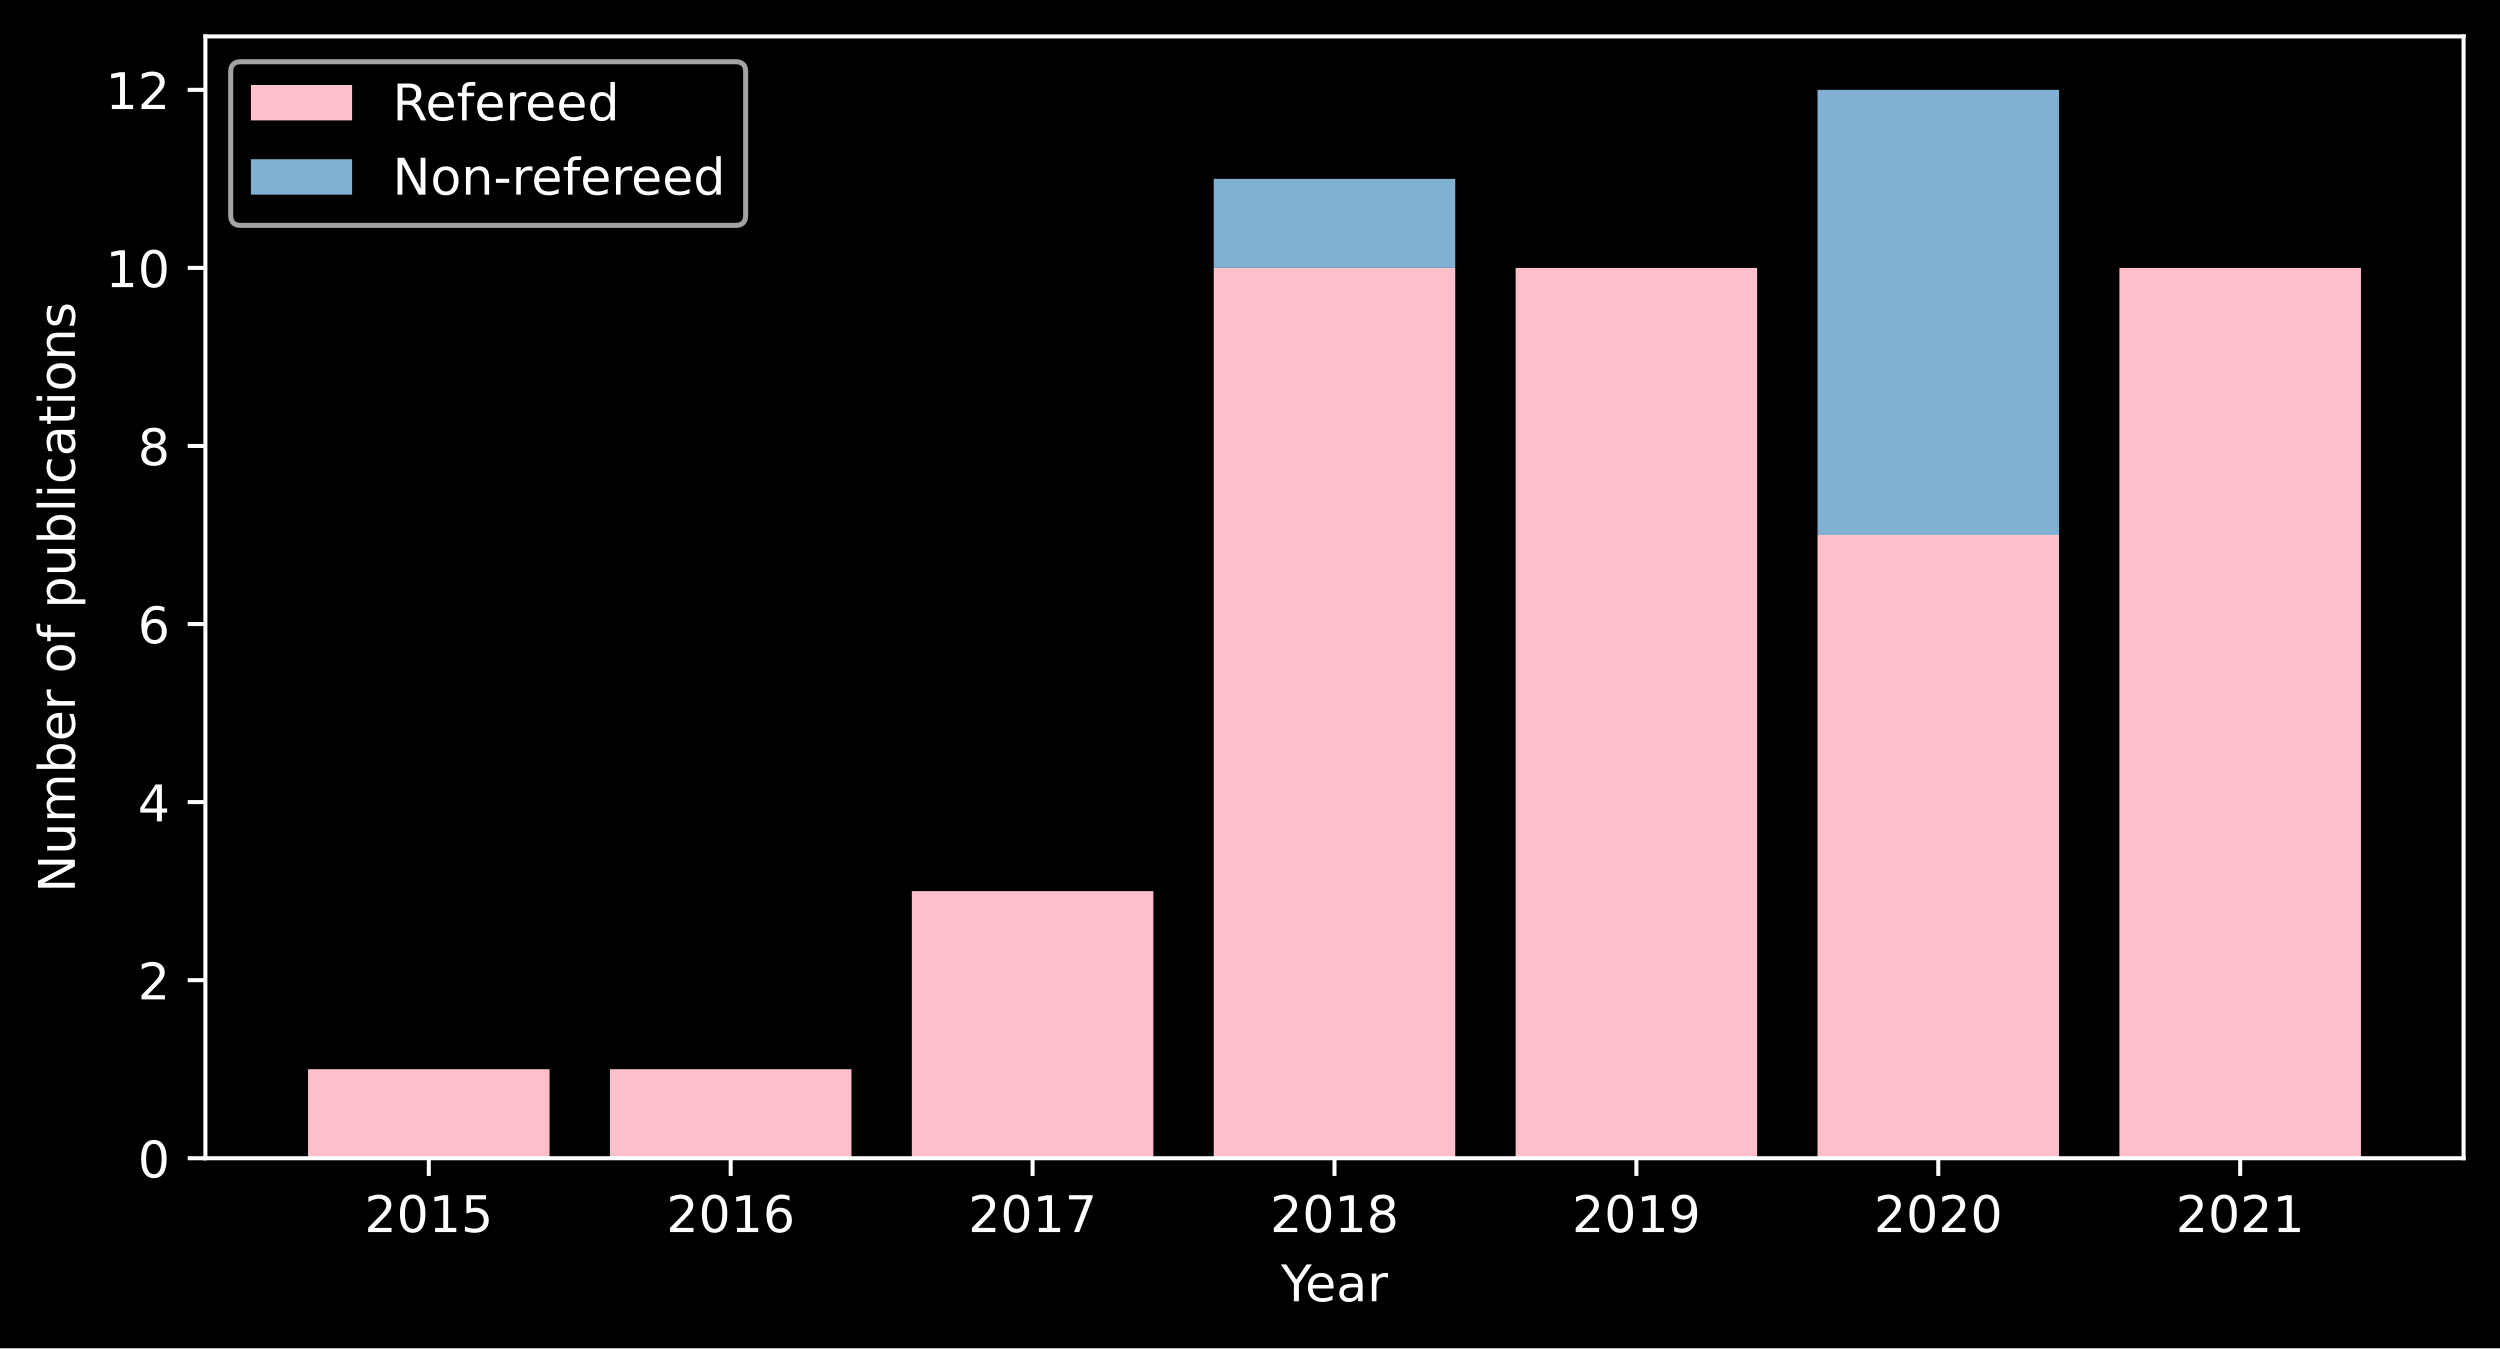
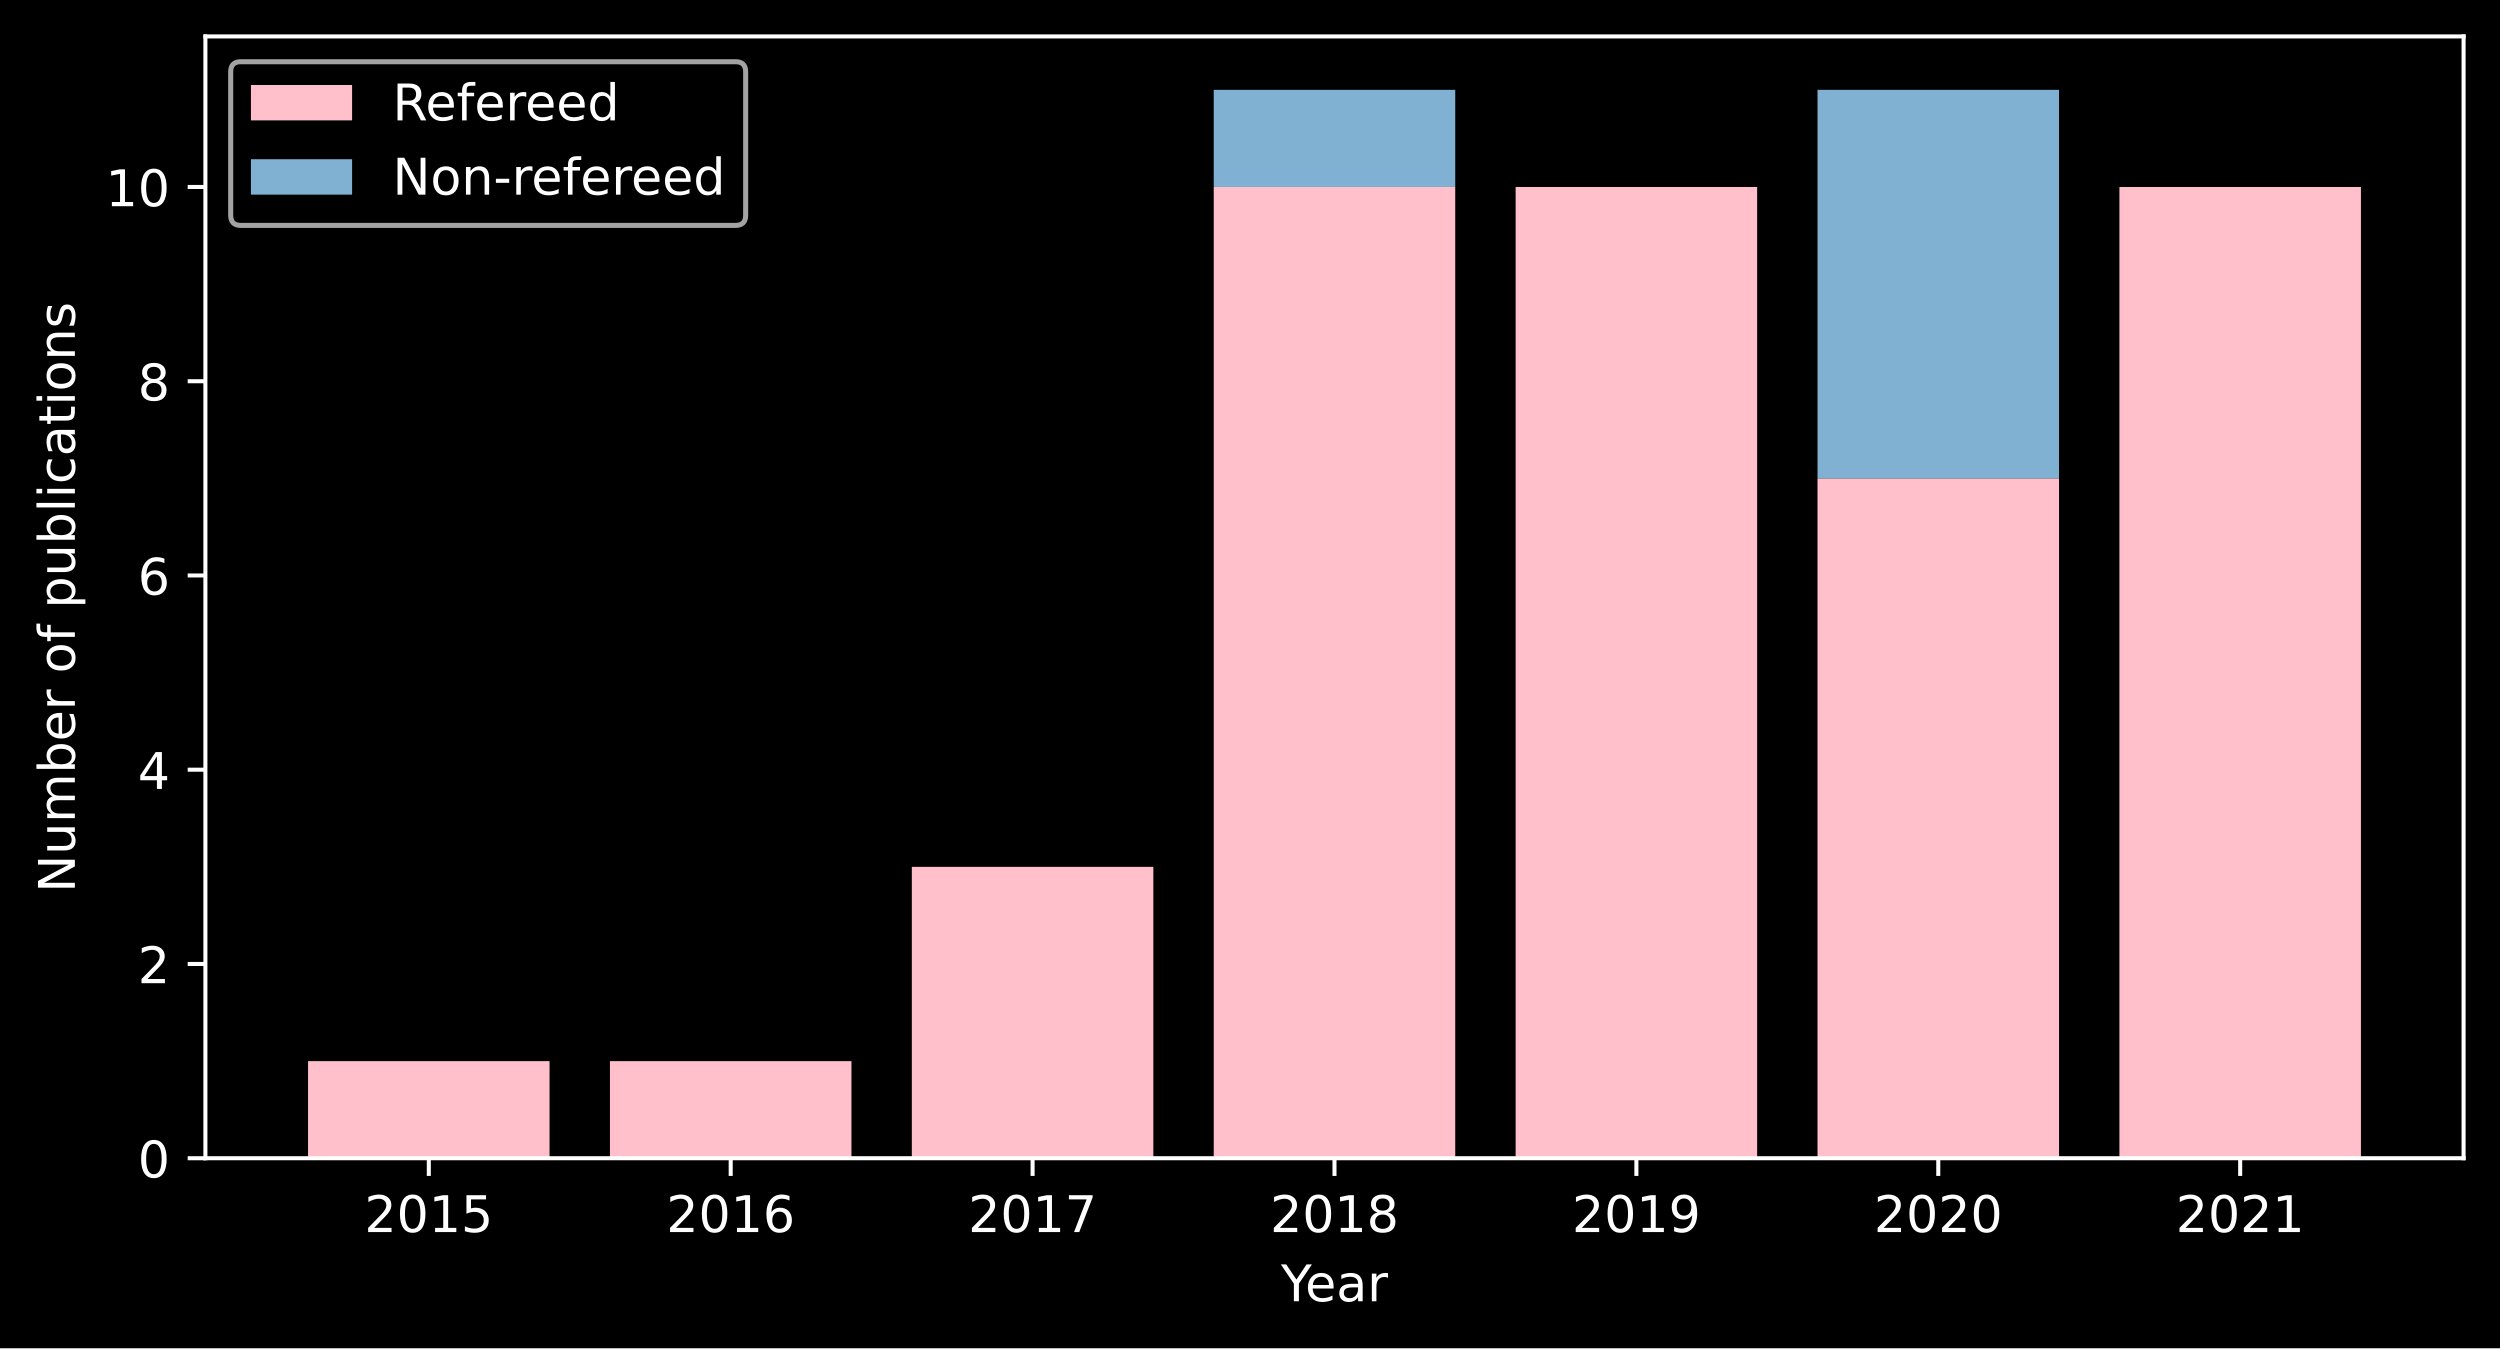
<svg xmlns="http://www.w3.org/2000/svg" xmlns:xlink="http://www.w3.org/1999/xlink" height="266.516pt" version="1.1" viewBox="0 0 494.203 266.516" width="494.203pt">
  <defs>
    <style type="text/css">*{stroke-linecap:butt;stroke-linejoin:round;}</style>
  </defs>
  <g id="figure_1">
    <g id="patch_1">
      <path d="M 0 266.516  L 494.203 266.516  L 494.203 0  L 0 0  z " />
    </g>
    <g id="axes_1">
      <g id="patch_2">
        <path d="M 40.603 228.96  L 487.003 228.96  L 487.003 7.2  L 40.603 7.2  z " />
      </g>
      <g id="patch_3">
-         <path clip-path="url(#p706a733f8a)" d="M 418.969 228.96  L 466.712 228.96  L 466.712 52.96  L 418.969 52.96  z " style="fill:#ffc0cb;" />
+         <path clip-path="url(#p718f505e17)" d="M 418.969 228.96  L 466.712 228.96  L 466.712 36.96  L 418.969 36.96  z " style="fill:#ffc0cb;" />
      </g>
      <g id="patch_4">
-         <path clip-path="url(#p706a733f8a)" d="M 359.29 228.96  L 407.033 228.96  L 407.033 105.76  L 359.29 105.76  z " style="fill:#ffc0cb;" />
+         <path clip-path="url(#p718f505e17)" d="M 359.29 228.96  L 407.033 228.96  L 407.033 94.56  L 359.29 94.56  z " style="fill:#ffc0cb;" />
      </g>
      <g id="patch_5">
-         <path clip-path="url(#p706a733f8a)" d="M 299.611 228.96  L 347.354 228.96  L 347.354 52.96  L 299.611 52.96  z " style="fill:#ffc0cb;" />
+         <path clip-path="url(#p718f505e17)" d="M 299.611 228.96  L 347.354 228.96  L 347.354 36.96  L 299.611 36.96  z " style="fill:#ffc0cb;" />
      </g>
      <g id="patch_6">
-         <path clip-path="url(#p706a733f8a)" d="M 239.931 228.96  L 287.675 228.96  L 287.675 52.96  L 239.931 52.96  z " style="fill:#ffc0cb;" />
+         <path clip-path="url(#p718f505e17)" d="M 239.931 228.96  L 287.675 228.96  L 287.675 36.96  L 239.931 36.96  z " style="fill:#ffc0cb;" />
      </g>
      <g id="patch_7">
-         <path clip-path="url(#p706a733f8a)" d="M 180.252 228.96  L 227.996 228.96  L 227.996 176.16  L 180.252 176.16  z " style="fill:#ffc0cb;" />
+         <path clip-path="url(#p718f505e17)" d="M 180.252 228.96  L 227.996 228.96  L 227.996 171.36  L 180.252 171.36  z " style="fill:#ffc0cb;" />
      </g>
      <g id="patch_8">
-         <path clip-path="url(#p706a733f8a)" d="M 120.573 228.96  L 168.316 228.96  L 168.316 211.36  L 120.573 211.36  z " style="fill:#ffc0cb;" />
+         <path clip-path="url(#p718f505e17)" d="M 120.573 228.96  L 168.316 228.96  L 168.316 209.76  L 120.573 209.76  z " style="fill:#ffc0cb;" />
      </g>
      <g id="patch_9">
-         <path clip-path="url(#p706a733f8a)" d="M 60.894 228.96  L 108.637 228.96  L 108.637 211.36  L 60.894 211.36  z " style="fill:#ffc0cb;" />
+         <path clip-path="url(#p718f505e17)" d="M 60.894 228.96  L 108.637 228.96  L 108.637 209.76  L 60.894 209.76  z " style="fill:#ffc0cb;" />
      </g>
      <g id="patch_10">
-         <path clip-path="url(#p706a733f8a)" d="M 418.969 52.96  L 466.712 52.96  L 466.712 52.96  L 418.969 52.96  z " style="fill:#81b1d2;" />
+         <path clip-path="url(#p718f505e17)" d="M 418.969 36.96  L 466.712 36.96  L 466.712 36.96  L 418.969 36.96  z " style="fill:#81b1d2;" />
      </g>
      <g id="patch_11">
-         <path clip-path="url(#p706a733f8a)" d="M 359.29 105.76  L 407.033 105.76  L 407.033 17.76  L 359.29 17.76  z " style="fill:#81b1d2;" />
+         <path clip-path="url(#p718f505e17)" d="M 359.29 94.56  L 407.033 94.56  L 407.033 17.76  L 359.29 17.76  z " style="fill:#81b1d2;" />
      </g>
      <g id="patch_12">
-         <path clip-path="url(#p706a733f8a)" d="M 299.611 52.96  L 347.354 52.96  L 347.354 52.96  L 299.611 52.96  z " style="fill:#81b1d2;" />
+         <path clip-path="url(#p718f505e17)" d="M 299.611 36.96  L 347.354 36.96  L 347.354 36.96  L 299.611 36.96  z " style="fill:#81b1d2;" />
      </g>
      <g id="patch_13">
-         <path clip-path="url(#p706a733f8a)" d="M 239.931 52.96  L 287.675 52.96  L 287.675 35.36  L 239.931 35.36  z " style="fill:#81b1d2;" />
+         <path clip-path="url(#p718f505e17)" d="M 239.931 36.96  L 287.675 36.96  L 287.675 17.76  L 239.931 17.76  z " style="fill:#81b1d2;" />
      </g>
      <g id="patch_14">
-         <path clip-path="url(#p706a733f8a)" d="M 180.252 176.16  L 227.996 176.16  L 227.996 176.16  L 180.252 176.16  z " style="fill:#81b1d2;" />
+         <path clip-path="url(#p718f505e17)" d="M 180.252 171.36  L 227.996 171.36  L 227.996 171.36  L 180.252 171.36  z " style="fill:#81b1d2;" />
      </g>
      <g id="patch_15">
-         <path clip-path="url(#p706a733f8a)" d="M 120.573 211.36  L 168.316 211.36  L 168.316 211.36  L 120.573 211.36  z " style="fill:#81b1d2;" />
+         <path clip-path="url(#p718f505e17)" d="M 120.573 209.76  L 168.316 209.76  L 168.316 209.76  L 120.573 209.76  z " style="fill:#81b1d2;" />
      </g>
      <g id="patch_16">
-         <path clip-path="url(#p706a733f8a)" d="M 60.894 211.36  L 108.637 211.36  L 108.637 211.36  L 60.894 211.36  z " style="fill:#81b1d2;" />
+         <path clip-path="url(#p718f505e17)" d="M 60.894 209.76  L 108.637 209.76  L 108.637 209.76  L 60.894 209.76  z " style="fill:#81b1d2;" />
      </g>
      <g id="matplotlib.axis_1">
        <g id="xtick_1">
          <g id="line2d_1">
            <defs>
-               <path d="M 0 0  L 0 3.5  " id="m4215fed812" style="stroke:#ffffff;stroke-width:0.8;" />
-             </defs>
-             <g>
-               <use style="fill:#ffffff;stroke:#ffffff;stroke-width:0.8;" x="442.841" xlink:href="#m4215fed812" y="228.96" />
+               <path d="M 0 0  L 0 3.5  " id="m3d75453465" style="stroke:#ffffff;stroke-width:0.8;" />
+             </defs>
+             <g>
+               <use style="fill:#ffffff;stroke:#ffffff;stroke-width:0.8;" x="442.841" xlink:href="#m3d75453465" y="228.96" />
            </g>
          </g>
          <g id="text_1">
            <g style="fill:#ffffff;" transform="translate(430.1156 243.5584)scale(0.1 -0.1)">
              <defs>
                <path d="M 1228 531  L 3431 531  L 3431 0  L 469 0  L 469 531  Q 828 903 1448 1529  Q 2069 2156 2228 2338  Q 2531 2678 2651 2914  Q 2772 3150 2772 3378  Q 2772 3750 2511 3984  Q 2250 4219 1831 4219  Q 1534 4219 1204 4116  Q 875 4013 500 3803  L 500 4441  Q 881 4594 1212 4672  Q 1544 4750 1819 4750  Q 2544 4750 2975 4387  Q 3406 4025 3406 3419  Q 3406 3131 3298 2873  Q 3191 2616 2906 2266  Q 2828 2175 2409 1742  Q 1991 1309 1228 531  z " id="DejaVuSans-32" transform="scale(0.015625)" />
                <path d="M 2034 4250  Q 1547 4250 1301 3770  Q 1056 3291 1056 2328  Q 1056 1369 1301 889  Q 1547 409 2034 409  Q 2525 409 2770 889  Q 3016 1369 3016 2328  Q 3016 3291 2770 3770  Q 2525 4250 2034 4250  z M 2034 4750  Q 2819 4750 3233 4129  Q 3647 3509 3647 2328  Q 3647 1150 3233 529  Q 2819 -91 2034 -91  Q 1250 -91 836 529  Q 422 1150 422 2328  Q 422 3509 836 4129  Q 1250 4750 2034 4750  z " id="DejaVuSans-30" transform="scale(0.015625)" />
                <path d="M 794 531  L 1825 531  L 1825 4091  L 703 3866  L 703 4441  L 1819 4666  L 2450 4666  L 2450 531  L 3481 531  L 3481 0  L 794 0  L 794 531  z " id="DejaVuSans-31" transform="scale(0.015625)" />
              </defs>
              <use xlink:href="#DejaVuSans-32" />
              <use x="63.623" xlink:href="#DejaVuSans-30" />
              <use x="127.246" xlink:href="#DejaVuSans-32" />
              <use x="190.869" xlink:href="#DejaVuSans-31" />
            </g>
          </g>
        </g>
        <g id="xtick_2">
          <g id="line2d_2">
            <g>
-               <use style="fill:#ffffff;stroke:#ffffff;stroke-width:0.8;" x="383.161" xlink:href="#m4215fed812" y="228.96" />
+               <use style="fill:#ffffff;stroke:#ffffff;stroke-width:0.8;" x="383.161" xlink:href="#m3d75453465" y="228.96" />
            </g>
          </g>
          <g id="text_2">
            <g style="fill:#ffffff;" transform="translate(370.4364 243.5584)scale(0.1 -0.1)">
              <use xlink:href="#DejaVuSans-32" />
              <use x="63.623" xlink:href="#DejaVuSans-30" />
              <use x="127.246" xlink:href="#DejaVuSans-32" />
              <use x="190.869" xlink:href="#DejaVuSans-30" />
            </g>
          </g>
        </g>
        <g id="xtick_3">
          <g id="line2d_3">
            <g>
-               <use style="fill:#ffffff;stroke:#ffffff;stroke-width:0.8;" x="323.482" xlink:href="#m4215fed812" y="228.96" />
+               <use style="fill:#ffffff;stroke:#ffffff;stroke-width:0.8;" x="323.482" xlink:href="#m3d75453465" y="228.96" />
            </g>
          </g>
          <g id="text_3">
            <g style="fill:#ffffff;" transform="translate(310.7573 243.5584)scale(0.1 -0.1)">
              <defs>
                <path d="M 703 97  L 703 672  Q 941 559 1184 500  Q 1428 441 1663 441  Q 2288 441 2617 861  Q 2947 1281 2994 2138  Q 2813 1869 2534 1725  Q 2256 1581 1919 1581  Q 1219 1581 811 2004  Q 403 2428 403 3163  Q 403 3881 828 4315  Q 1253 4750 1959 4750  Q 2769 4750 3195 4129  Q 3622 3509 3622 2328  Q 3622 1225 3098 567  Q 2575 -91 1691 -91  Q 1453 -91 1209 -44  Q 966 3 703 97  z M 1959 2075  Q 2384 2075 2632 2365  Q 2881 2656 2881 3163  Q 2881 3666 2632 3958  Q 2384 4250 1959 4250  Q 1534 4250 1286 3958  Q 1038 3666 1038 3163  Q 1038 2656 1286 2365  Q 1534 2075 1959 2075  z " id="DejaVuSans-39" transform="scale(0.015625)" />
              </defs>
              <use xlink:href="#DejaVuSans-32" />
              <use x="63.623" xlink:href="#DejaVuSans-30" />
              <use x="127.246" xlink:href="#DejaVuSans-31" />
              <use x="190.869" xlink:href="#DejaVuSans-39" />
            </g>
          </g>
        </g>
        <g id="xtick_4">
          <g id="line2d_4">
            <g>
-               <use style="fill:#ffffff;stroke:#ffffff;stroke-width:0.8;" x="263.803" xlink:href="#m4215fed812" y="228.96" />
+               <use style="fill:#ffffff;stroke:#ffffff;stroke-width:0.8;" x="263.803" xlink:href="#m3d75453465" y="228.96" />
            </g>
          </g>
          <g id="text_4">
            <g style="fill:#ffffff;" transform="translate(251.0781 243.5584)scale(0.1 -0.1)">
              <defs>
                <path d="M 2034 2216  Q 1584 2216 1326 1975  Q 1069 1734 1069 1313  Q 1069 891 1326 650  Q 1584 409 2034 409  Q 2484 409 2743 651  Q 3003 894 3003 1313  Q 3003 1734 2745 1975  Q 2488 2216 2034 2216  z M 1403 2484  Q 997 2584 770 2862  Q 544 3141 544 3541  Q 544 4100 942 4425  Q 1341 4750 2034 4750  Q 2731 4750 3128 4425  Q 3525 4100 3525 3541  Q 3525 3141 3298 2862  Q 3072 2584 2669 2484  Q 3125 2378 3379 2068  Q 3634 1759 3634 1313  Q 3634 634 3220 271  Q 2806 -91 2034 -91  Q 1263 -91 848 271  Q 434 634 434 1313  Q 434 1759 690 2068  Q 947 2378 1403 2484  z M 1172 3481  Q 1172 3119 1398 2916  Q 1625 2713 2034 2713  Q 2441 2713 2670 2916  Q 2900 3119 2900 3481  Q 2900 3844 2670 4047  Q 2441 4250 2034 4250  Q 1625 4250 1398 4047  Q 1172 3844 1172 3481  z " id="DejaVuSans-38" transform="scale(0.015625)" />
              </defs>
              <use xlink:href="#DejaVuSans-32" />
              <use x="63.623" xlink:href="#DejaVuSans-30" />
              <use x="127.246" xlink:href="#DejaVuSans-31" />
              <use x="190.869" xlink:href="#DejaVuSans-38" />
            </g>
          </g>
        </g>
        <g id="xtick_5">
          <g id="line2d_5">
            <g>
-               <use style="fill:#ffffff;stroke:#ffffff;stroke-width:0.8;" x="204.124" xlink:href="#m4215fed812" y="228.96" />
+               <use style="fill:#ffffff;stroke:#ffffff;stroke-width:0.8;" x="204.124" xlink:href="#m3d75453465" y="228.96" />
            </g>
          </g>
          <g id="text_5">
            <g style="fill:#ffffff;" transform="translate(191.399 243.5584)scale(0.1 -0.1)">
              <defs>
                <path d="M 525 4666  L 3525 4666  L 3525 4397  L 1831 0  L 1172 0  L 2766 4134  L 525 4134  L 525 4666  z " id="DejaVuSans-37" transform="scale(0.015625)" />
              </defs>
              <use xlink:href="#DejaVuSans-32" />
              <use x="63.623" xlink:href="#DejaVuSans-30" />
              <use x="127.246" xlink:href="#DejaVuSans-31" />
              <use x="190.869" xlink:href="#DejaVuSans-37" />
            </g>
          </g>
        </g>
        <g id="xtick_6">
          <g id="line2d_6">
            <g>
-               <use style="fill:#ffffff;stroke:#ffffff;stroke-width:0.8;" x="144.445" xlink:href="#m4215fed812" y="228.96" />
+               <use style="fill:#ffffff;stroke:#ffffff;stroke-width:0.8;" x="144.445" xlink:href="#m3d75453465" y="228.96" />
            </g>
          </g>
          <g id="text_6">
            <g style="fill:#ffffff;" transform="translate(131.7198 243.5584)scale(0.1 -0.1)">
              <defs>
                <path d="M 2113 2584  Q 1688 2584 1439 2293  Q 1191 2003 1191 1497  Q 1191 994 1439 701  Q 1688 409 2113 409  Q 2538 409 2786 701  Q 3034 994 3034 1497  Q 3034 2003 2786 2293  Q 2538 2584 2113 2584  z M 3366 4563  L 3366 3988  Q 3128 4100 2886 4159  Q 2644 4219 2406 4219  Q 1781 4219 1451 3797  Q 1122 3375 1075 2522  Q 1259 2794 1537 2939  Q 1816 3084 2150 3084  Q 2853 3084 3261 2657  Q 3669 2231 3669 1497  Q 3669 778 3244 343  Q 2819 -91 2113 -91  Q 1303 -91 875 529  Q 447 1150 447 2328  Q 447 3434 972 4092  Q 1497 4750 2381 4750  Q 2619 4750 2861 4703  Q 3103 4656 3366 4563  z " id="DejaVuSans-36" transform="scale(0.015625)" />
              </defs>
              <use xlink:href="#DejaVuSans-32" />
              <use x="63.623" xlink:href="#DejaVuSans-30" />
              <use x="127.246" xlink:href="#DejaVuSans-31" />
              <use x="190.869" xlink:href="#DejaVuSans-36" />
            </g>
          </g>
        </g>
        <g id="xtick_7">
          <g id="line2d_7">
            <g>
-               <use style="fill:#ffffff;stroke:#ffffff;stroke-width:0.8;" x="84.766" xlink:href="#m4215fed812" y="228.96" />
+               <use style="fill:#ffffff;stroke:#ffffff;stroke-width:0.8;" x="84.766" xlink:href="#m3d75453465" y="228.96" />
            </g>
          </g>
          <g id="text_7">
            <g style="fill:#ffffff;" transform="translate(72.04069 243.5584)scale(0.1 -0.1)">
              <defs>
                <path d="M 691 4666  L 3169 4666  L 3169 4134  L 1269 4134  L 1269 2991  Q 1406 3038 1543 3061  Q 1681 3084 1819 3084  Q 2600 3084 3056 2656  Q 3513 2228 3513 1497  Q 3513 744 3044 326  Q 2575 -91 1722 -91  Q 1428 -91 1123 -41  Q 819 9 494 109  L 494 744  Q 775 591 1075 516  Q 1375 441 1709 441  Q 2250 441 2565 725  Q 2881 1009 2881 1497  Q 2881 1984 2565 2268  Q 2250 2553 1709 2553  Q 1456 2553 1204 2497  Q 953 2441 691 2322  L 691 4666  z " id="DejaVuSans-35" transform="scale(0.015625)" />
              </defs>
              <use xlink:href="#DejaVuSans-32" />
              <use x="63.623" xlink:href="#DejaVuSans-30" />
              <use x="127.246" xlink:href="#DejaVuSans-31" />
              <use x="190.869" xlink:href="#DejaVuSans-35" />
            </g>
          </g>
        </g>
        <g id="text_8">
          <g style="fill:#ffffff;" transform="translate(253.2156 257.2366)scale(0.1 -0.1)">
            <defs>
              <path d="M -13 4666  L 666 4666  L 1959 2747  L 3244 4666  L 3922 4666  L 2272 2222  L 2272 0  L 1638 0  L 1638 2222  L -13 4666  z " id="DejaVuSans-59" transform="scale(0.015625)" />
              <path d="M 3597 1894  L 3597 1613  L 953 1613  Q 991 1019 1311 708  Q 1631 397 2203 397  Q 2534 397 2845 478  Q 3156 559 3463 722  L 3463 178  Q 3153 47 2828 -22  Q 2503 -91 2169 -91  Q 1331 -91 842 396  Q 353 884 353 1716  Q 353 2575 817 3079  Q 1281 3584 2069 3584  Q 2775 3584 3186 3129  Q 3597 2675 3597 1894  z M 3022 2063  Q 3016 2534 2758 2815  Q 2500 3097 2075 3097  Q 1594 3097 1305 2825  Q 1016 2553 972 2059  L 3022 2063  z " id="DejaVuSans-65" transform="scale(0.015625)" />
              <path d="M 2194 1759  Q 1497 1759 1228 1600  Q 959 1441 959 1056  Q 959 750 1161 570  Q 1363 391 1709 391  Q 2188 391 2477 730  Q 2766 1069 2766 1631  L 2766 1759  L 2194 1759  z M 3341 1997  L 3341 0  L 2766 0  L 2766 531  Q 2569 213 2275 61  Q 1981 -91 1556 -91  Q 1019 -91 701 211  Q 384 513 384 1019  Q 384 1609 779 1909  Q 1175 2209 1959 2209  L 2766 2209  L 2766 2266  Q 2766 2663 2505 2880  Q 2244 3097 1772 3097  Q 1472 3097 1187 3025  Q 903 2953 641 2809  L 641 3341  Q 956 3463 1253 3523  Q 1550 3584 1831 3584  Q 2591 3584 2966 3190  Q 3341 2797 3341 1997  z " id="DejaVuSans-61" transform="scale(0.015625)" />
              <path d="M 2631 2963  Q 2534 3019 2420 3045  Q 2306 3072 2169 3072  Q 1681 3072 1420 2755  Q 1159 2438 1159 1844  L 1159 0  L 581 0  L 581 3500  L 1159 3500  L 1159 2956  Q 1341 3275 1631 3429  Q 1922 3584 2338 3584  Q 2397 3584 2469 3576  Q 2541 3569 2628 3553  L 2631 2963  z " id="DejaVuSans-72" transform="scale(0.015625)" />
            </defs>
            <use xlink:href="#DejaVuSans-59" />
            <use x="47.834" xlink:href="#DejaVuSans-65" />
            <use x="109.357" xlink:href="#DejaVuSans-61" />
            <use x="170.637" xlink:href="#DejaVuSans-72" />
          </g>
        </g>
      </g>
      <g id="matplotlib.axis_2">
        <g id="ytick_1">
          <g id="line2d_8">
            <defs>
-               <path d="M 0 0  L -3.5 0  " id="ma7c017b2c8" style="stroke:#ffffff;stroke-width:0.8;" />
-             </defs>
-             <g>
-               <use style="fill:#ffffff;stroke:#ffffff;stroke-width:0.8;" x="40.603" xlink:href="#ma7c017b2c8" y="228.96" />
+               <path d="M 0 0  L -3.5 0  " id="mb36e110f0a" style="stroke:#ffffff;stroke-width:0.8;" />
+             </defs>
+             <g>
+               <use style="fill:#ffffff;stroke:#ffffff;stroke-width:0.8;" x="40.603" xlink:href="#mb36e110f0a" y="228.96" />
            </g>
          </g>
          <g id="text_9">
            <g style="fill:#ffffff;" transform="translate(27.24063 232.7592)scale(0.1 -0.1)">
              <use xlink:href="#DejaVuSans-30" />
            </g>
          </g>
        </g>
        <g id="ytick_2">
          <g id="line2d_9">
            <g>
-               <use style="fill:#ffffff;stroke:#ffffff;stroke-width:0.8;" x="40.603" xlink:href="#ma7c017b2c8" y="193.76" />
+               <use style="fill:#ffffff;stroke:#ffffff;stroke-width:0.8;" x="40.603" xlink:href="#mb36e110f0a" y="190.56" />
            </g>
          </g>
          <g id="text_10">
-             <g style="fill:#ffffff;" transform="translate(27.24063 197.5592)scale(0.1 -0.1)">
+             <g style="fill:#ffffff;" transform="translate(27.24063 194.3592)scale(0.1 -0.1)">
              <use xlink:href="#DejaVuSans-32" />
            </g>
          </g>
        </g>
        <g id="ytick_3">
          <g id="line2d_10">
            <g>
-               <use style="fill:#ffffff;stroke:#ffffff;stroke-width:0.8;" x="40.603" xlink:href="#ma7c017b2c8" y="158.56" />
+               <use style="fill:#ffffff;stroke:#ffffff;stroke-width:0.8;" x="40.603" xlink:href="#mb36e110f0a" y="152.16" />
            </g>
          </g>
          <g id="text_11">
-             <g style="fill:#ffffff;" transform="translate(27.24063 162.3592)scale(0.1 -0.1)">
+             <g style="fill:#ffffff;" transform="translate(27.24063 155.9592)scale(0.1 -0.1)">
              <defs>
                <path d="M 2419 4116  L 825 1625  L 2419 1625  L 2419 4116  z M 2253 4666  L 3047 4666  L 3047 1625  L 3713 1625  L 3713 1100  L 3047 1100  L 3047 0  L 2419 0  L 2419 1100  L 313 1100  L 313 1709  L 2253 4666  z " id="DejaVuSans-34" transform="scale(0.015625)" />
              </defs>
              <use xlink:href="#DejaVuSans-34" />
            </g>
          </g>
        </g>
        <g id="ytick_4">
          <g id="line2d_11">
            <g>
-               <use style="fill:#ffffff;stroke:#ffffff;stroke-width:0.8;" x="40.603" xlink:href="#ma7c017b2c8" y="123.36" />
+               <use style="fill:#ffffff;stroke:#ffffff;stroke-width:0.8;" x="40.603" xlink:href="#mb36e110f0a" y="113.76" />
            </g>
          </g>
          <g id="text_12">
-             <g style="fill:#ffffff;" transform="translate(27.24063 127.1592)scale(0.1 -0.1)">
+             <g style="fill:#ffffff;" transform="translate(27.24063 117.5592)scale(0.1 -0.1)">
              <use xlink:href="#DejaVuSans-36" />
            </g>
          </g>
        </g>
        <g id="ytick_5">
          <g id="line2d_12">
            <g>
-               <use style="fill:#ffffff;stroke:#ffffff;stroke-width:0.8;" x="40.603" xlink:href="#ma7c017b2c8" y="88.16" />
+               <use style="fill:#ffffff;stroke:#ffffff;stroke-width:0.8;" x="40.603" xlink:href="#mb36e110f0a" y="75.36" />
            </g>
          </g>
          <g id="text_13">
-             <g style="fill:#ffffff;" transform="translate(27.24063 91.95922)scale(0.1 -0.1)">
+             <g style="fill:#ffffff;" transform="translate(27.24063 79.15922)scale(0.1 -0.1)">
              <use xlink:href="#DejaVuSans-38" />
            </g>
          </g>
        </g>
        <g id="ytick_6">
          <g id="line2d_13">
            <g>
-               <use style="fill:#ffffff;stroke:#ffffff;stroke-width:0.8;" x="40.603" xlink:href="#ma7c017b2c8" y="52.96" />
+               <use style="fill:#ffffff;stroke:#ffffff;stroke-width:0.8;" x="40.603" xlink:href="#mb36e110f0a" y="36.96" />
            </g>
          </g>
          <g id="text_14">
-             <g style="fill:#ffffff;" transform="translate(20.87813 56.75922)scale(0.1 -0.1)">
+             <g style="fill:#ffffff;" transform="translate(20.87813 40.75922)scale(0.1 -0.1)">
              <use xlink:href="#DejaVuSans-31" />
              <use x="63.623" xlink:href="#DejaVuSans-30" />
            </g>
          </g>
        </g>
-         <g id="ytick_7">
-           <g id="line2d_14">
-             <g>
-               <use style="fill:#ffffff;stroke:#ffffff;stroke-width:0.8;" x="40.603" xlink:href="#ma7c017b2c8" y="17.76" />
-             </g>
-           </g>
-           <g id="text_15">
-             <g style="fill:#ffffff;" transform="translate(20.87813 21.55922)scale(0.1 -0.1)">
-               <use xlink:href="#DejaVuSans-31" />
-               <use x="63.623" xlink:href="#DejaVuSans-32" />
-             </g>
-           </g>
-         </g>
-         <g id="text_16">
+         <g id="text_15">
          <g style="fill:#ffffff;" transform="translate(14.79844 176.4542)rotate(-90)scale(0.1 -0.1)">
            <defs>
              <path d="M 628 4666  L 1478 4666  L 3547 763  L 3547 4666  L 4159 4666  L 4159 0  L 3309 0  L 1241 3903  L 1241 0  L 628 0  L 628 4666  z " id="DejaVuSans-4e" transform="scale(0.015625)" />
              <path d="M 544 1381  L 544 3500  L 1119 3500  L 1119 1403  Q 1119 906 1312 657  Q 1506 409 1894 409  Q 2359 409 2629 706  Q 2900 1003 2900 1516  L 2900 3500  L 3475 3500  L 3475 0  L 2900 0  L 2900 538  Q 2691 219 2414 64  Q 2138 -91 1772 -91  Q 1169 -91 856 284  Q 544 659 544 1381  z M 1991 3584  L 1991 3584  z " id="DejaVuSans-75" transform="scale(0.015625)" />
              <path d="M 3328 2828  Q 3544 3216 3844 3400  Q 4144 3584 4550 3584  Q 5097 3584 5394 3201  Q 5691 2819 5691 2113  L 5691 0  L 5113 0  L 5113 2094  Q 5113 2597 4934 2840  Q 4756 3084 4391 3084  Q 3944 3084 3684 2787  Q 3425 2491 3425 1978  L 3425 0  L 2847 0  L 2847 2094  Q 2847 2600 2669 2842  Q 2491 3084 2119 3084  Q 1678 3084 1418 2786  Q 1159 2488 1159 1978  L 1159 0  L 581 0  L 581 3500  L 1159 3500  L 1159 2956  Q 1356 3278 1631 3431  Q 1906 3584 2284 3584  Q 2666 3584 2933 3390  Q 3200 3197 3328 2828  z " id="DejaVuSans-6d" transform="scale(0.015625)" />
              <path d="M 3116 1747  Q 3116 2381 2855 2742  Q 2594 3103 2138 3103  Q 1681 3103 1420 2742  Q 1159 2381 1159 1747  Q 1159 1113 1420 752  Q 1681 391 2138 391  Q 2594 391 2855 752  Q 3116 1113 3116 1747  z M 1159 2969  Q 1341 3281 1617 3432  Q 1894 3584 2278 3584  Q 2916 3584 3314 3078  Q 3713 2572 3713 1747  Q 3713 922 3314 415  Q 2916 -91 2278 -91  Q 1894 -91 1617 61  Q 1341 213 1159 525  L 1159 0  L 581 0  L 581 4863  L 1159 4863  L 1159 2969  z " id="DejaVuSans-62" transform="scale(0.015625)" />
              <path id="DejaVuSans-20" transform="scale(0.015625)" />
              <path d="M 1959 3097  Q 1497 3097 1228 2736  Q 959 2375 959 1747  Q 959 1119 1226 758  Q 1494 397 1959 397  Q 2419 397 2687 759  Q 2956 1122 2956 1747  Q 2956 2369 2687 2733  Q 2419 3097 1959 3097  z M 1959 3584  Q 2709 3584 3137 3096  Q 3566 2609 3566 1747  Q 3566 888 3137 398  Q 2709 -91 1959 -91  Q 1206 -91 779 398  Q 353 888 353 1747  Q 353 2609 779 3096  Q 1206 3584 1959 3584  z " id="DejaVuSans-6f" transform="scale(0.015625)" />
              <path d="M 2375 4863  L 2375 4384  L 1825 4384  Q 1516 4384 1395 4259  Q 1275 4134 1275 3809  L 1275 3500  L 2222 3500  L 2222 3053  L 1275 3053  L 1275 0  L 697 0  L 697 3053  L 147 3053  L 147 3500  L 697 3500  L 697 3744  Q 697 4328 969 4595  Q 1241 4863 1831 4863  L 2375 4863  z " id="DejaVuSans-66" transform="scale(0.015625)" />
              <path d="M 1159 525  L 1159 -1331  L 581 -1331  L 581 3500  L 1159 3500  L 1159 2969  Q 1341 3281 1617 3432  Q 1894 3584 2278 3584  Q 2916 3584 3314 3078  Q 3713 2572 3713 1747  Q 3713 922 3314 415  Q 2916 -91 2278 -91  Q 1894 -91 1617 61  Q 1341 213 1159 525  z M 3116 1747  Q 3116 2381 2855 2742  Q 2594 3103 2138 3103  Q 1681 3103 1420 2742  Q 1159 2381 1159 1747  Q 1159 1113 1420 752  Q 1681 391 2138 391  Q 2594 391 2855 752  Q 3116 1113 3116 1747  z " id="DejaVuSans-70" transform="scale(0.015625)" />
              <path d="M 603 4863  L 1178 4863  L 1178 0  L 603 0  L 603 4863  z " id="DejaVuSans-6c" transform="scale(0.015625)" />
              <path d="M 603 3500  L 1178 3500  L 1178 0  L 603 0  L 603 3500  z M 603 4863  L 1178 4863  L 1178 4134  L 603 4134  L 603 4863  z " id="DejaVuSans-69" transform="scale(0.015625)" />
              <path d="M 3122 3366  L 3122 2828  Q 2878 2963 2633 3030  Q 2388 3097 2138 3097  Q 1578 3097 1268 2742  Q 959 2388 959 1747  Q 959 1106 1268 751  Q 1578 397 2138 397  Q 2388 397 2633 464  Q 2878 531 3122 666  L 3122 134  Q 2881 22 2623 -34  Q 2366 -91 2075 -91  Q 1284 -91 818 406  Q 353 903 353 1747  Q 353 2603 823 3093  Q 1294 3584 2113 3584  Q 2378 3584 2631 3529  Q 2884 3475 3122 3366  z " id="DejaVuSans-63" transform="scale(0.015625)" />
              <path d="M 1172 4494  L 1172 3500  L 2356 3500  L 2356 3053  L 1172 3053  L 1172 1153  Q 1172 725 1289 603  Q 1406 481 1766 481  L 2356 481  L 2356 0  L 1766 0  Q 1100 0 847 248  Q 594 497 594 1153  L 594 3053  L 172 3053  L 172 3500  L 594 3500  L 594 4494  L 1172 4494  z " id="DejaVuSans-74" transform="scale(0.015625)" />
              <path d="M 3513 2113  L 3513 0  L 2938 0  L 2938 2094  Q 2938 2591 2744 2837  Q 2550 3084 2163 3084  Q 1697 3084 1428 2787  Q 1159 2491 1159 1978  L 1159 0  L 581 0  L 581 3500  L 1159 3500  L 1159 2956  Q 1366 3272 1645 3428  Q 1925 3584 2291 3584  Q 2894 3584 3203 3211  Q 3513 2838 3513 2113  z " id="DejaVuSans-6e" transform="scale(0.015625)" />
              <path d="M 2834 3397  L 2834 2853  Q 2591 2978 2328 3040  Q 2066 3103 1784 3103  Q 1356 3103 1142 2972  Q 928 2841 928 2578  Q 928 2378 1081 2264  Q 1234 2150 1697 2047  L 1894 2003  Q 2506 1872 2764 1633  Q 3022 1394 3022 966  Q 3022 478 2636 193  Q 2250 -91 1575 -91  Q 1294 -91 989 -36  Q 684 19 347 128  L 347 722  Q 666 556 975 473  Q 1284 391 1588 391  Q 1994 391 2212 530  Q 2431 669 2431 922  Q 2431 1156 2273 1281  Q 2116 1406 1581 1522  L 1381 1569  Q 847 1681 609 1914  Q 372 2147 372 2553  Q 372 3047 722 3315  Q 1072 3584 1716 3584  Q 2034 3584 2315 3537  Q 2597 3491 2834 3397  z " id="DejaVuSans-73" transform="scale(0.015625)" />
            </defs>
            <use xlink:href="#DejaVuSans-4e" />
            <use x="74.805" xlink:href="#DejaVuSans-75" />
            <use x="138.184" xlink:href="#DejaVuSans-6d" />
            <use x="235.596" xlink:href="#DejaVuSans-62" />
            <use x="299.072" xlink:href="#DejaVuSans-65" />
            <use x="360.596" xlink:href="#DejaVuSans-72" />
            <use x="401.709" xlink:href="#DejaVuSans-20" />
            <use x="433.496" xlink:href="#DejaVuSans-6f" />
            <use x="494.678" xlink:href="#DejaVuSans-66" />
            <use x="529.883" xlink:href="#DejaVuSans-20" />
            <use x="561.67" xlink:href="#DejaVuSans-70" />
            <use x="625.146" xlink:href="#DejaVuSans-75" />
            <use x="688.525" xlink:href="#DejaVuSans-62" />
            <use x="752.002" xlink:href="#DejaVuSans-6c" />
            <use x="779.785" xlink:href="#DejaVuSans-69" />
            <use x="807.568" xlink:href="#DejaVuSans-63" />
            <use x="862.549" xlink:href="#DejaVuSans-61" />
            <use x="923.828" xlink:href="#DejaVuSans-74" />
            <use x="963.037" xlink:href="#DejaVuSans-69" />
            <use x="990.82" xlink:href="#DejaVuSans-6f" />
            <use x="1052.002" xlink:href="#DejaVuSans-6e" />
            <use x="1115.381" xlink:href="#DejaVuSans-73" />
          </g>
        </g>
      </g>
      <g id="patch_17">
        <path d="M 40.603 228.96  L 40.603 7.2  " style="fill:none;stroke:#ffffff;stroke-linecap:square;stroke-linejoin:miter;stroke-width:0.8;" />
      </g>
      <g id="patch_18">
        <path d="M 487.003 228.96  L 487.003 7.2  " style="fill:none;stroke:#ffffff;stroke-linecap:square;stroke-linejoin:miter;stroke-width:0.8;" />
      </g>
      <g id="patch_19">
        <path d="M 40.603 228.96  L 487.003 228.96  " style="fill:none;stroke:#ffffff;stroke-linecap:square;stroke-linejoin:miter;stroke-width:0.8;" />
      </g>
      <g id="patch_20">
        <path d="M 40.603 7.2  L 487.003 7.2  " style="fill:none;stroke:#ffffff;stroke-linecap:square;stroke-linejoin:miter;stroke-width:0.8;" />
      </g>
      <g id="legend_1">
        <g id="patch_21">
          <path d="M 47.603 44.556  L 145.402 44.556  Q 147.402 44.556 147.402 42.556  L 147.402 14.2  Q 147.402 12.2 145.402 12.2  L 47.603 12.2  Q 45.603 12.2 45.603 14.2  L 45.603 42.556  Q 45.603 44.556 47.603 44.556  z " style="opacity:0.8;stroke:#cccccc;stroke-linejoin:miter;" />
        </g>
        <g id="patch_22">
          <path d="M 49.603 23.798  L 69.603 23.798  L 69.603 16.798  L 49.603 16.798  z " style="fill:#ffc0cb;" />
        </g>
-         <g id="text_17">
+         <g id="text_16">
          <g style="fill:#ffffff;" transform="translate(77.60313 23.79844)scale(0.1 -0.1)">
            <defs>
              <path d="M 2841 2188  Q 3044 2119 3236 1894  Q 3428 1669 3622 1275  L 4263 0  L 3584 0  L 2988 1197  Q 2756 1666 2539 1819  Q 2322 1972 1947 1972  L 1259 1972  L 1259 0  L 628 0  L 628 4666  L 2053 4666  Q 2853 4666 3247 4331  Q 3641 3997 3641 3322  Q 3641 2881 3436 2590  Q 3231 2300 2841 2188  z M 1259 4147  L 1259 2491  L 2053 2491  Q 2509 2491 2742 2702  Q 2975 2913 2975 3322  Q 2975 3731 2742 3939  Q 2509 4147 2053 4147  L 1259 4147  z " id="DejaVuSans-52" transform="scale(0.015625)" />
              <path d="M 2906 2969  L 2906 4863  L 3481 4863  L 3481 0  L 2906 0  L 2906 525  Q 2725 213 2448 61  Q 2172 -91 1784 -91  Q 1150 -91 751 415  Q 353 922 353 1747  Q 353 2572 751 3078  Q 1150 3584 1784 3584  Q 2172 3584 2448 3432  Q 2725 3281 2906 2969  z M 947 1747  Q 947 1113 1208 752  Q 1469 391 1925 391  Q 2381 391 2643 752  Q 2906 1113 2906 1747  Q 2906 2381 2643 2742  Q 2381 3103 1925 3103  Q 1469 3103 1208 2742  Q 947 2381 947 1747  z " id="DejaVuSans-64" transform="scale(0.015625)" />
            </defs>
            <use xlink:href="#DejaVuSans-52" />
            <use x="64.982" xlink:href="#DejaVuSans-65" />
            <use x="126.506" xlink:href="#DejaVuSans-66" />
            <use x="161.711" xlink:href="#DejaVuSans-65" />
            <use x="223.234" xlink:href="#DejaVuSans-72" />
            <use x="262.098" xlink:href="#DejaVuSans-65" />
            <use x="323.621" xlink:href="#DejaVuSans-65" />
            <use x="385.145" xlink:href="#DejaVuSans-64" />
          </g>
        </g>
        <g id="patch_23">
          <path d="M 49.603 38.477  L 69.603 38.477  L 69.603 31.477  L 49.603 31.477  z " style="fill:#81b1d2;" />
        </g>
-         <g id="text_18">
+         <g id="text_17">
          <g style="fill:#ffffff;" transform="translate(77.60313 38.47656)scale(0.1 -0.1)">
            <defs>
              <path d="M 313 2009  L 1997 2009  L 1997 1497  L 313 1497  L 313 2009  z " id="DejaVuSans-2d" transform="scale(0.015625)" />
            </defs>
            <use xlink:href="#DejaVuSans-4e" />
            <use x="74.805" xlink:href="#DejaVuSans-6f" />
            <use x="135.986" xlink:href="#DejaVuSans-6e" />
            <use x="199.365" xlink:href="#DejaVuSans-2d" />
            <use x="235.449" xlink:href="#DejaVuSans-72" />
            <use x="274.312" xlink:href="#DejaVuSans-65" />
            <use x="335.836" xlink:href="#DejaVuSans-66" />
            <use x="371.041" xlink:href="#DejaVuSans-65" />
            <use x="432.564" xlink:href="#DejaVuSans-72" />
            <use x="471.428" xlink:href="#DejaVuSans-65" />
            <use x="532.951" xlink:href="#DejaVuSans-65" />
            <use x="594.475" xlink:href="#DejaVuSans-64" />
          </g>
        </g>
      </g>
    </g>
  </g>
  <defs>
-     <clipPath id="p706a733f8a">
+     <clipPath id="p718f505e17">
      <rect height="221.76" width="446.4" x="40.603" y="7.2" />
    </clipPath>
  </defs>
</svg>
